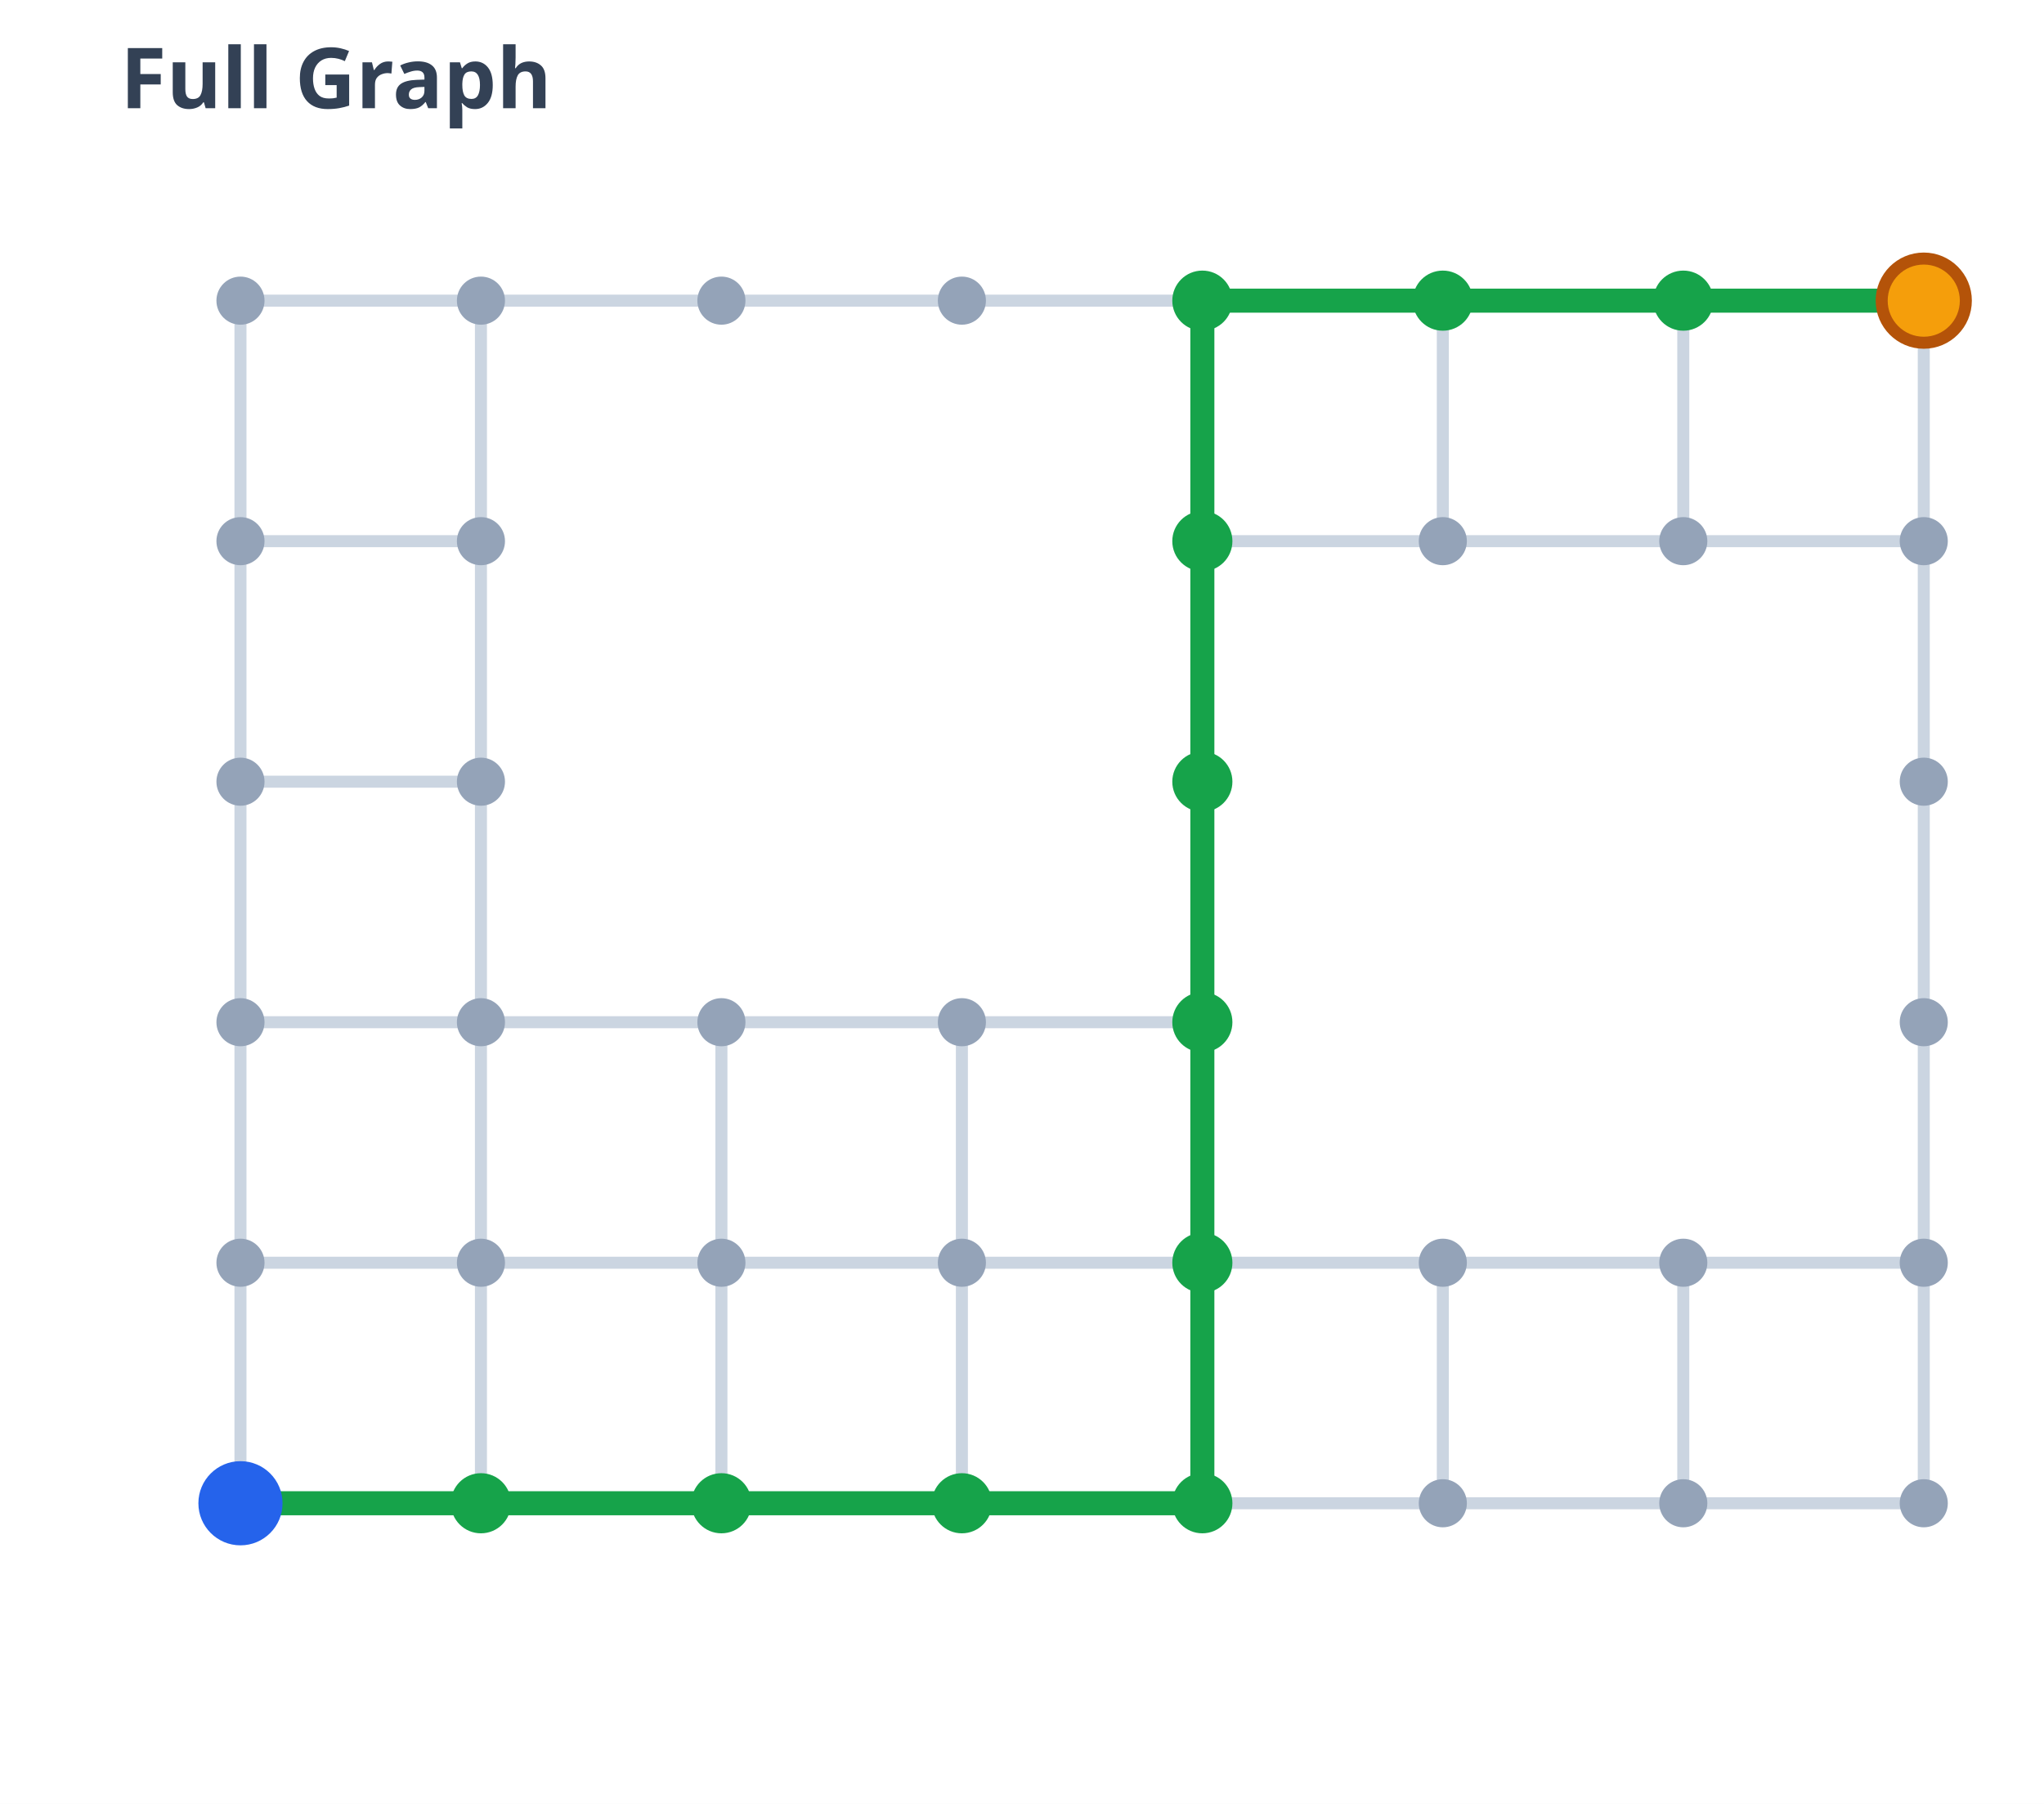
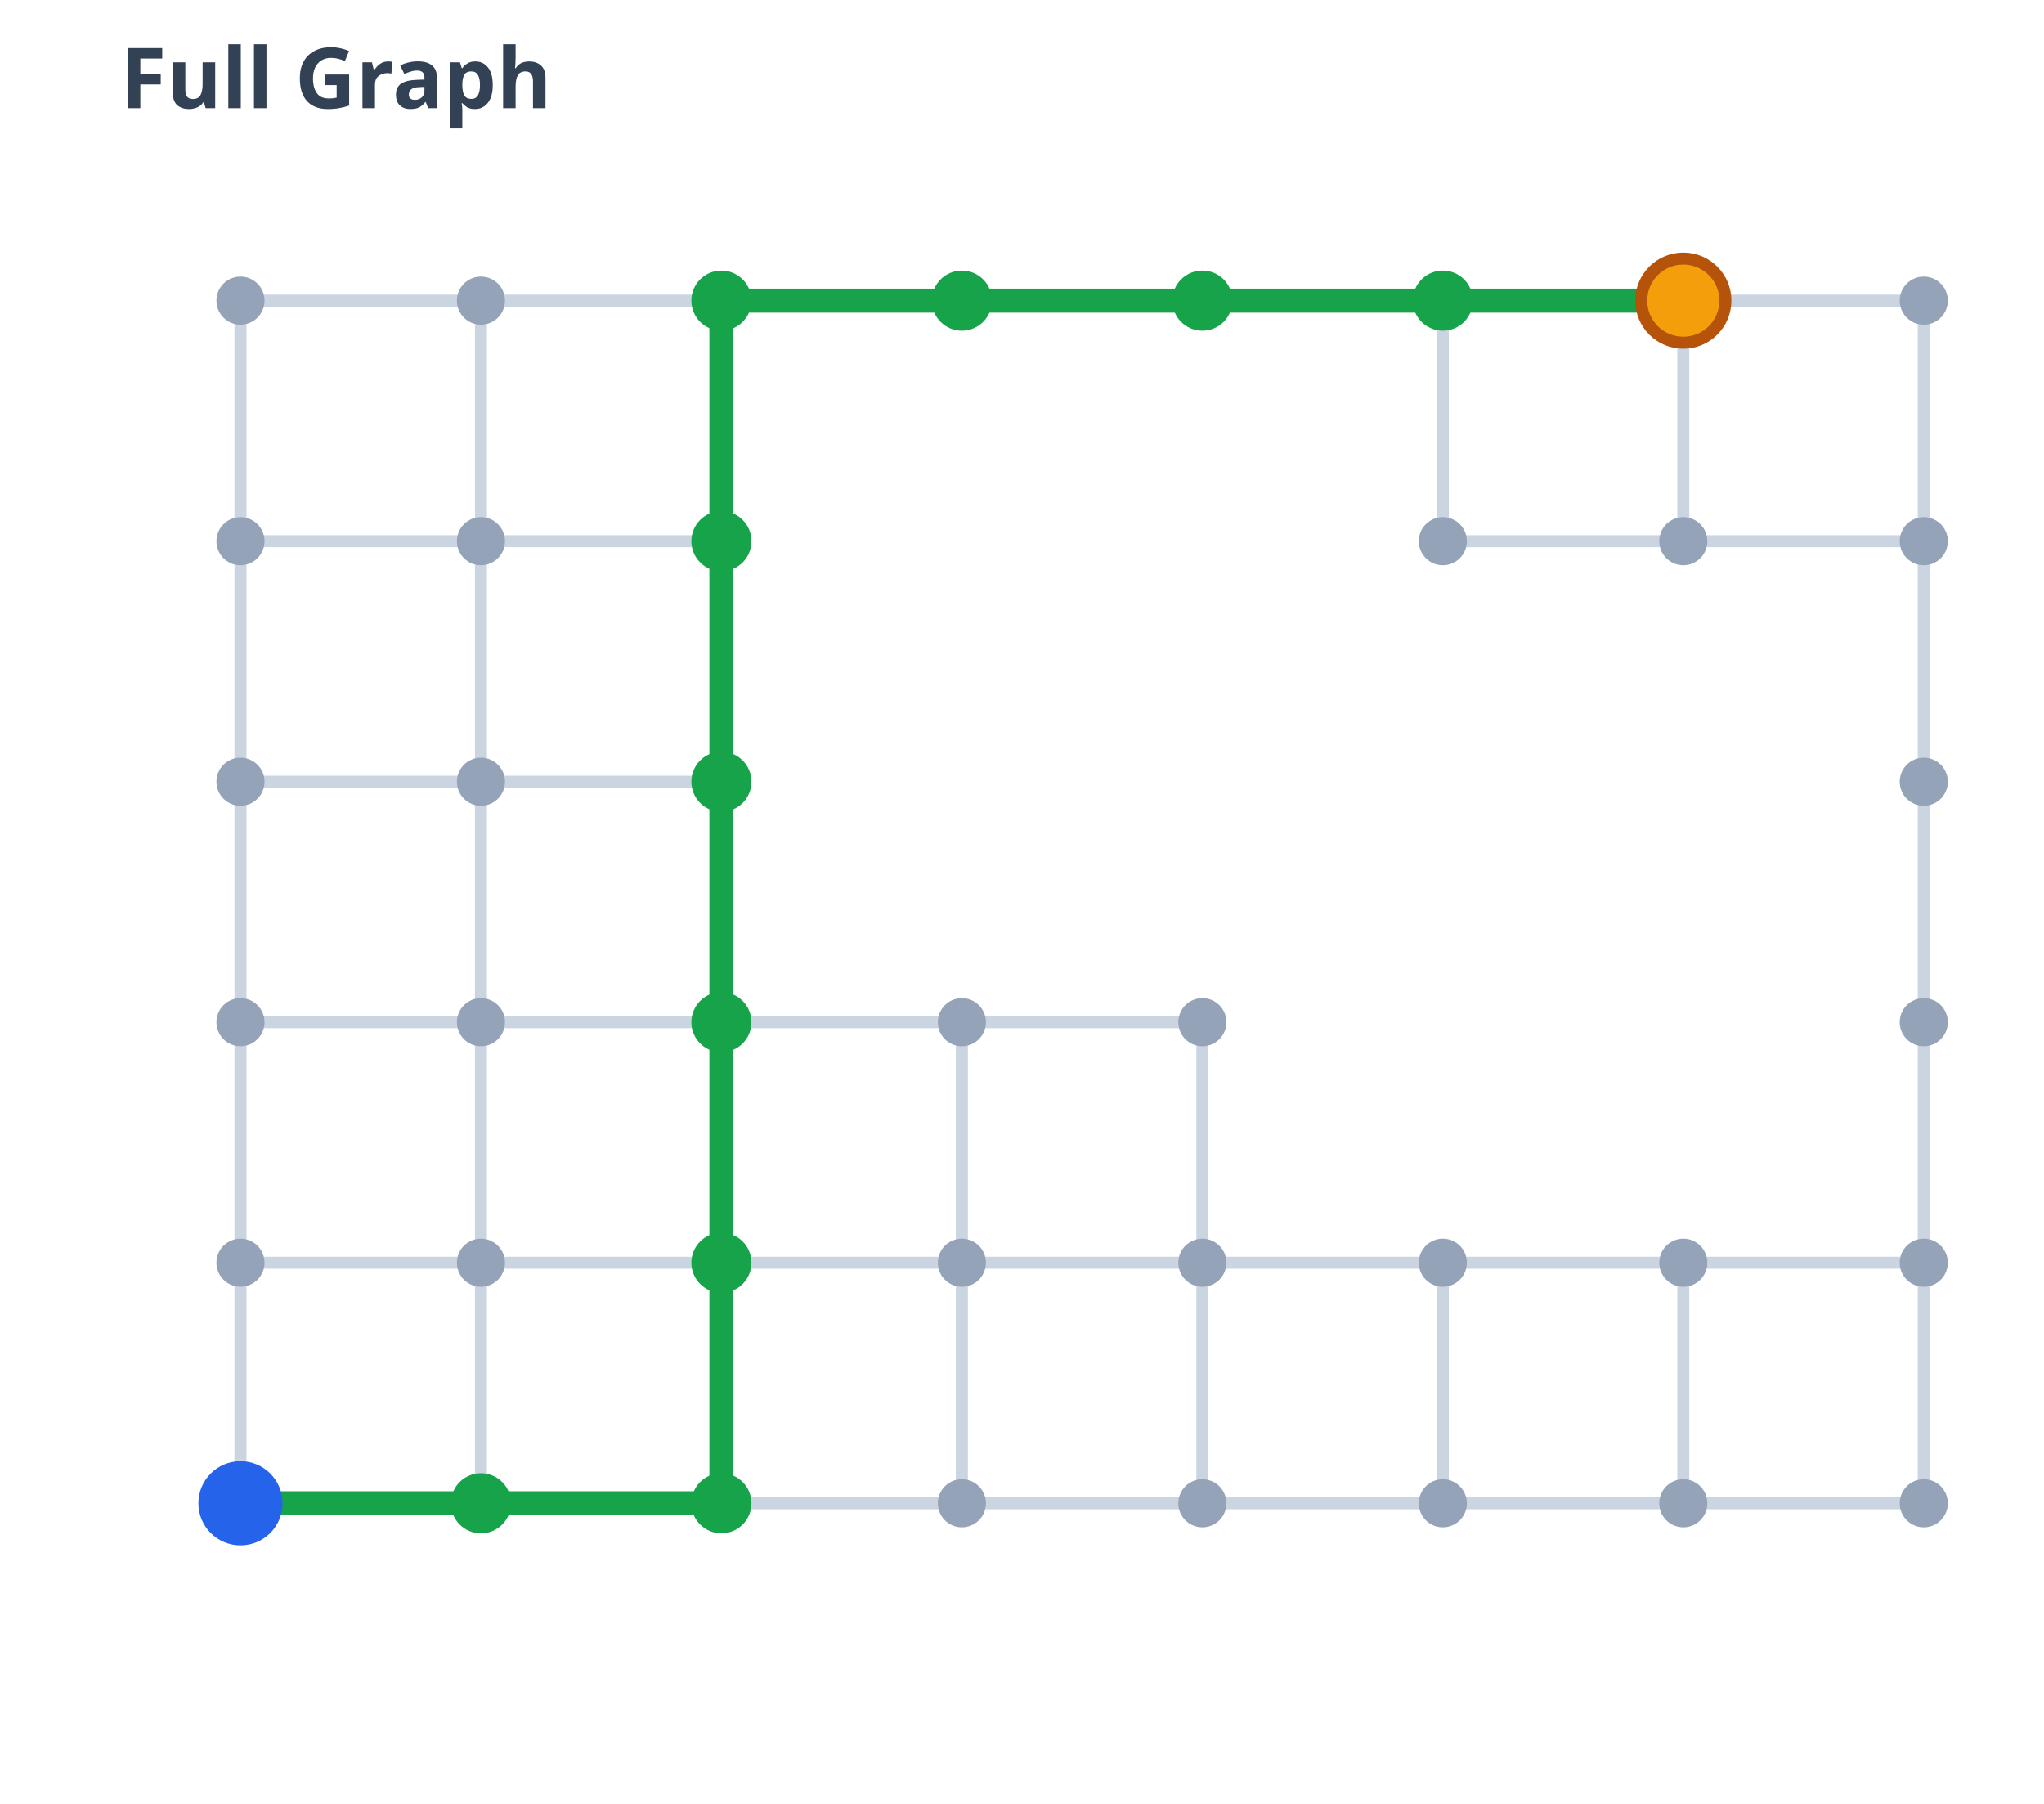
<svg xmlns="http://www.w3.org/2000/svg" viewBox="0 0 340 300" width="340" height="300">
  <rect width="100%" height="100%" fill="#ffffff" />
  <text x="20" y="18" font-family="sans-serif" font-size="14" font-weight="bold" fill="#334155">Full Graph</text>
  <g stroke="#cbd5e1" stroke-width="2">
    <line x1="40" y1="50" x2="80" y2="50" />
    <line x1="80" y1="50" x2="120" y2="50" />
    <line x1="120" y1="50" x2="160" y2="50" />
    <line x1="160" y1="50" x2="200" y2="50" />
    <line x1="200" y1="50" x2="240" y2="50" />
    <line x1="240" y1="50" x2="280" y2="50" />
    <line x1="280" y1="50" x2="320" y2="50" />
    <line x1="40" y1="90" x2="80" y2="90" />
-     <line x1="200" y1="90" x2="240" y2="90" />
+     <line x1="80" y1="90" x2="120" y2="90" />
    <line x1="240" y1="90" x2="280" y2="90" />
    <line x1="280" y1="90" x2="320" y2="90" />
    <line x1="40" y1="130" x2="80" y2="130" />
+     <line x1="80" y1="130" x2="120" y2="130" />
    <line x1="40" y1="170" x2="80" y2="170" />
    <line x1="80" y1="170" x2="120" y2="170" />
    <line x1="120" y1="170" x2="160" y2="170" />
    <line x1="160" y1="170" x2="200" y2="170" />
    <line x1="40" y1="210" x2="80" y2="210" />
    <line x1="80" y1="210" x2="120" y2="210" />
    <line x1="120" y1="210" x2="160" y2="210" />
    <line x1="160" y1="210" x2="200" y2="210" />
    <line x1="200" y1="210" x2="240" y2="210" />
    <line x1="240" y1="210" x2="280" y2="210" />
    <line x1="280" y1="210" x2="320" y2="210" />
    <line x1="40" y1="250" x2="80" y2="250" />
    <line x1="80" y1="250" x2="120" y2="250" />
    <line x1="120" y1="250" x2="160" y2="250" />
    <line x1="160" y1="250" x2="200" y2="250" />
    <line x1="200" y1="250" x2="240" y2="250" />
    <line x1="240" y1="250" x2="280" y2="250" />
    <line x1="280" y1="250" x2="320" y2="250" />
    <line x1="40" y1="50" x2="40" y2="90" />
    <line x1="80" y1="50" x2="80" y2="90" />
-     <line x1="200" y1="50" x2="200" y2="90" />
+     <line x1="120" y1="50" x2="120" y2="90" />
    <line x1="240" y1="50" x2="240" y2="90" />
    <line x1="280" y1="50" x2="280" y2="90" />
    <line x1="320" y1="50" x2="320" y2="90" />
    <line x1="40" y1="90" x2="40" y2="130" />
    <line x1="80" y1="90" x2="80" y2="130" />
-     <line x1="200" y1="90" x2="200" y2="130" />
+     <line x1="120" y1="90" x2="120" y2="130" />
    <line x1="320" y1="90" x2="320" y2="130" />
    <line x1="40" y1="130" x2="40" y2="170" />
    <line x1="80" y1="130" x2="80" y2="170" />
-     <line x1="200" y1="130" x2="200" y2="170" />
+     <line x1="120" y1="130" x2="120" y2="170" />
    <line x1="320" y1="130" x2="320" y2="170" />
    <line x1="40" y1="170" x2="40" y2="210" />
    <line x1="80" y1="170" x2="80" y2="210" />
    <line x1="120" y1="170" x2="120" y2="210" />
    <line x1="160" y1="170" x2="160" y2="210" />
    <line x1="200" y1="170" x2="200" y2="210" />
    <line x1="320" y1="170" x2="320" y2="210" />
    <line x1="40" y1="210" x2="40" y2="250" />
    <line x1="80" y1="210" x2="80" y2="250" />
    <line x1="120" y1="210" x2="120" y2="250" />
    <line x1="160" y1="210" x2="160" y2="250" />
    <line x1="200" y1="210" x2="200" y2="250" />
    <line x1="240" y1="210" x2="240" y2="250" />
    <line x1="280" y1="210" x2="280" y2="250" />
    <line x1="320" y1="210" x2="320" y2="250" />
  </g>
  <g fill="#94a3b8">
    <circle cx="40" cy="50" r="4" />
    <circle cx="80" cy="50" r="4" />
    <circle cx="120" cy="50" r="4" />
    <circle cx="160" cy="50" r="4" />
    <circle cx="240" cy="50" r="4" />
-     <circle cx="280" cy="50" r="4" />
+     <circle cx="320" cy="50" r="4" />
    <circle cx="40" cy="90" r="4" />
    <circle cx="80" cy="90" r="4" />
    <circle cx="240" cy="90" r="4" />
    <circle cx="280" cy="90" r="4" />
    <circle cx="320" cy="90" r="4" />
    <circle cx="40" cy="130" r="4" />
    <circle cx="80" cy="130" r="4" />
    <circle cx="320" cy="130" r="4" />
    <circle cx="40" cy="170" r="4" />
    <circle cx="80" cy="170" r="4" />
-     <circle cx="120" cy="170" r="4" />
    <circle cx="160" cy="170" r="4" />
+     <circle cx="200" cy="170" r="4" />
    <circle cx="320" cy="170" r="4" />
    <circle cx="40" cy="210" r="4" />
    <circle cx="80" cy="210" r="4" />
    <circle cx="120" cy="210" r="4" />
    <circle cx="160" cy="210" r="4" />
+     <circle cx="200" cy="210" r="4" />
    <circle cx="240" cy="210" r="4" />
    <circle cx="280" cy="210" r="4" />
    <circle cx="320" cy="210" r="4" />
    <circle cx="80" cy="250" r="4" />
-     <circle cx="120" cy="250" r="4" />
    <circle cx="160" cy="250" r="4" />
+     <circle cx="200" cy="250" r="4" />
    <circle cx="240" cy="250" r="4" />
    <circle cx="280" cy="250" r="4" />
    <circle cx="320" cy="250" r="4" />
  </g>
  <g stroke="#16a34a" stroke-width="4">
    <line x1="40" y1="250" x2="80" y2="250" />
    <line x1="80" y1="250" x2="120" y2="250" />
-     <line x1="120" y1="250" x2="160" y2="250" />
-     <line x1="160" y1="250" x2="200" y2="250" />
-     <line x1="200" y1="250" x2="200" y2="210" />
-     <line x1="200" y1="210" x2="200" y2="170" />
-     <line x1="200" y1="170" x2="200" y2="130" />
-     <line x1="200" y1="130" x2="200" y2="90" />
-     <line x1="200" y1="90" x2="200" y2="50" />
+     <line x1="120" y1="250" x2="120" y2="210" />
+     <line x1="120" y1="210" x2="120" y2="170" />
+     <line x1="120" y1="170" x2="120" y2="130" />
+     <line x1="120" y1="130" x2="120" y2="90" />
+     <line x1="120" y1="90" x2="120" y2="50" />
+     <line x1="120" y1="50" x2="160" y2="50" />
+     <line x1="160" y1="50" x2="200" y2="50" />
    <line x1="200" y1="50" x2="240" y2="50" />
    <line x1="240" y1="50" x2="280" y2="50" />
-     <line x1="280" y1="50" x2="320" y2="50" />
  </g>
  <g fill="#16a34a">
    <circle cx="80" cy="250" r="5" />
    <circle cx="120" cy="250" r="5" />
-     <circle cx="160" cy="250" r="5" />
-     <circle cx="200" cy="250" r="5" />
-     <circle cx="200" cy="210" r="5" />
-     <circle cx="200" cy="170" r="5" />
-     <circle cx="200" cy="130" r="5" />
-     <circle cx="200" cy="90" r="5" />
+     <circle cx="120" cy="210" r="5" />
+     <circle cx="120" cy="170" r="5" />
+     <circle cx="120" cy="130" r="5" />
+     <circle cx="120" cy="90" r="5" />
+     <circle cx="120" cy="50" r="5" />
+     <circle cx="160" cy="50" r="5" />
    <circle cx="200" cy="50" r="5" />
    <circle cx="240" cy="50" r="5" />
-     <circle cx="280" cy="50" r="5" />
  </g>
  <circle cx="40" cy="250" r="7" fill="#2563eb" />
-   <circle cx="320" cy="50" r="7" fill="#f59e0b" stroke="#b45309" stroke-width="2" />
+   <circle cx="280" cy="50" r="7" fill="#f59e0b" stroke="#b45309" stroke-width="2" />
</svg>
